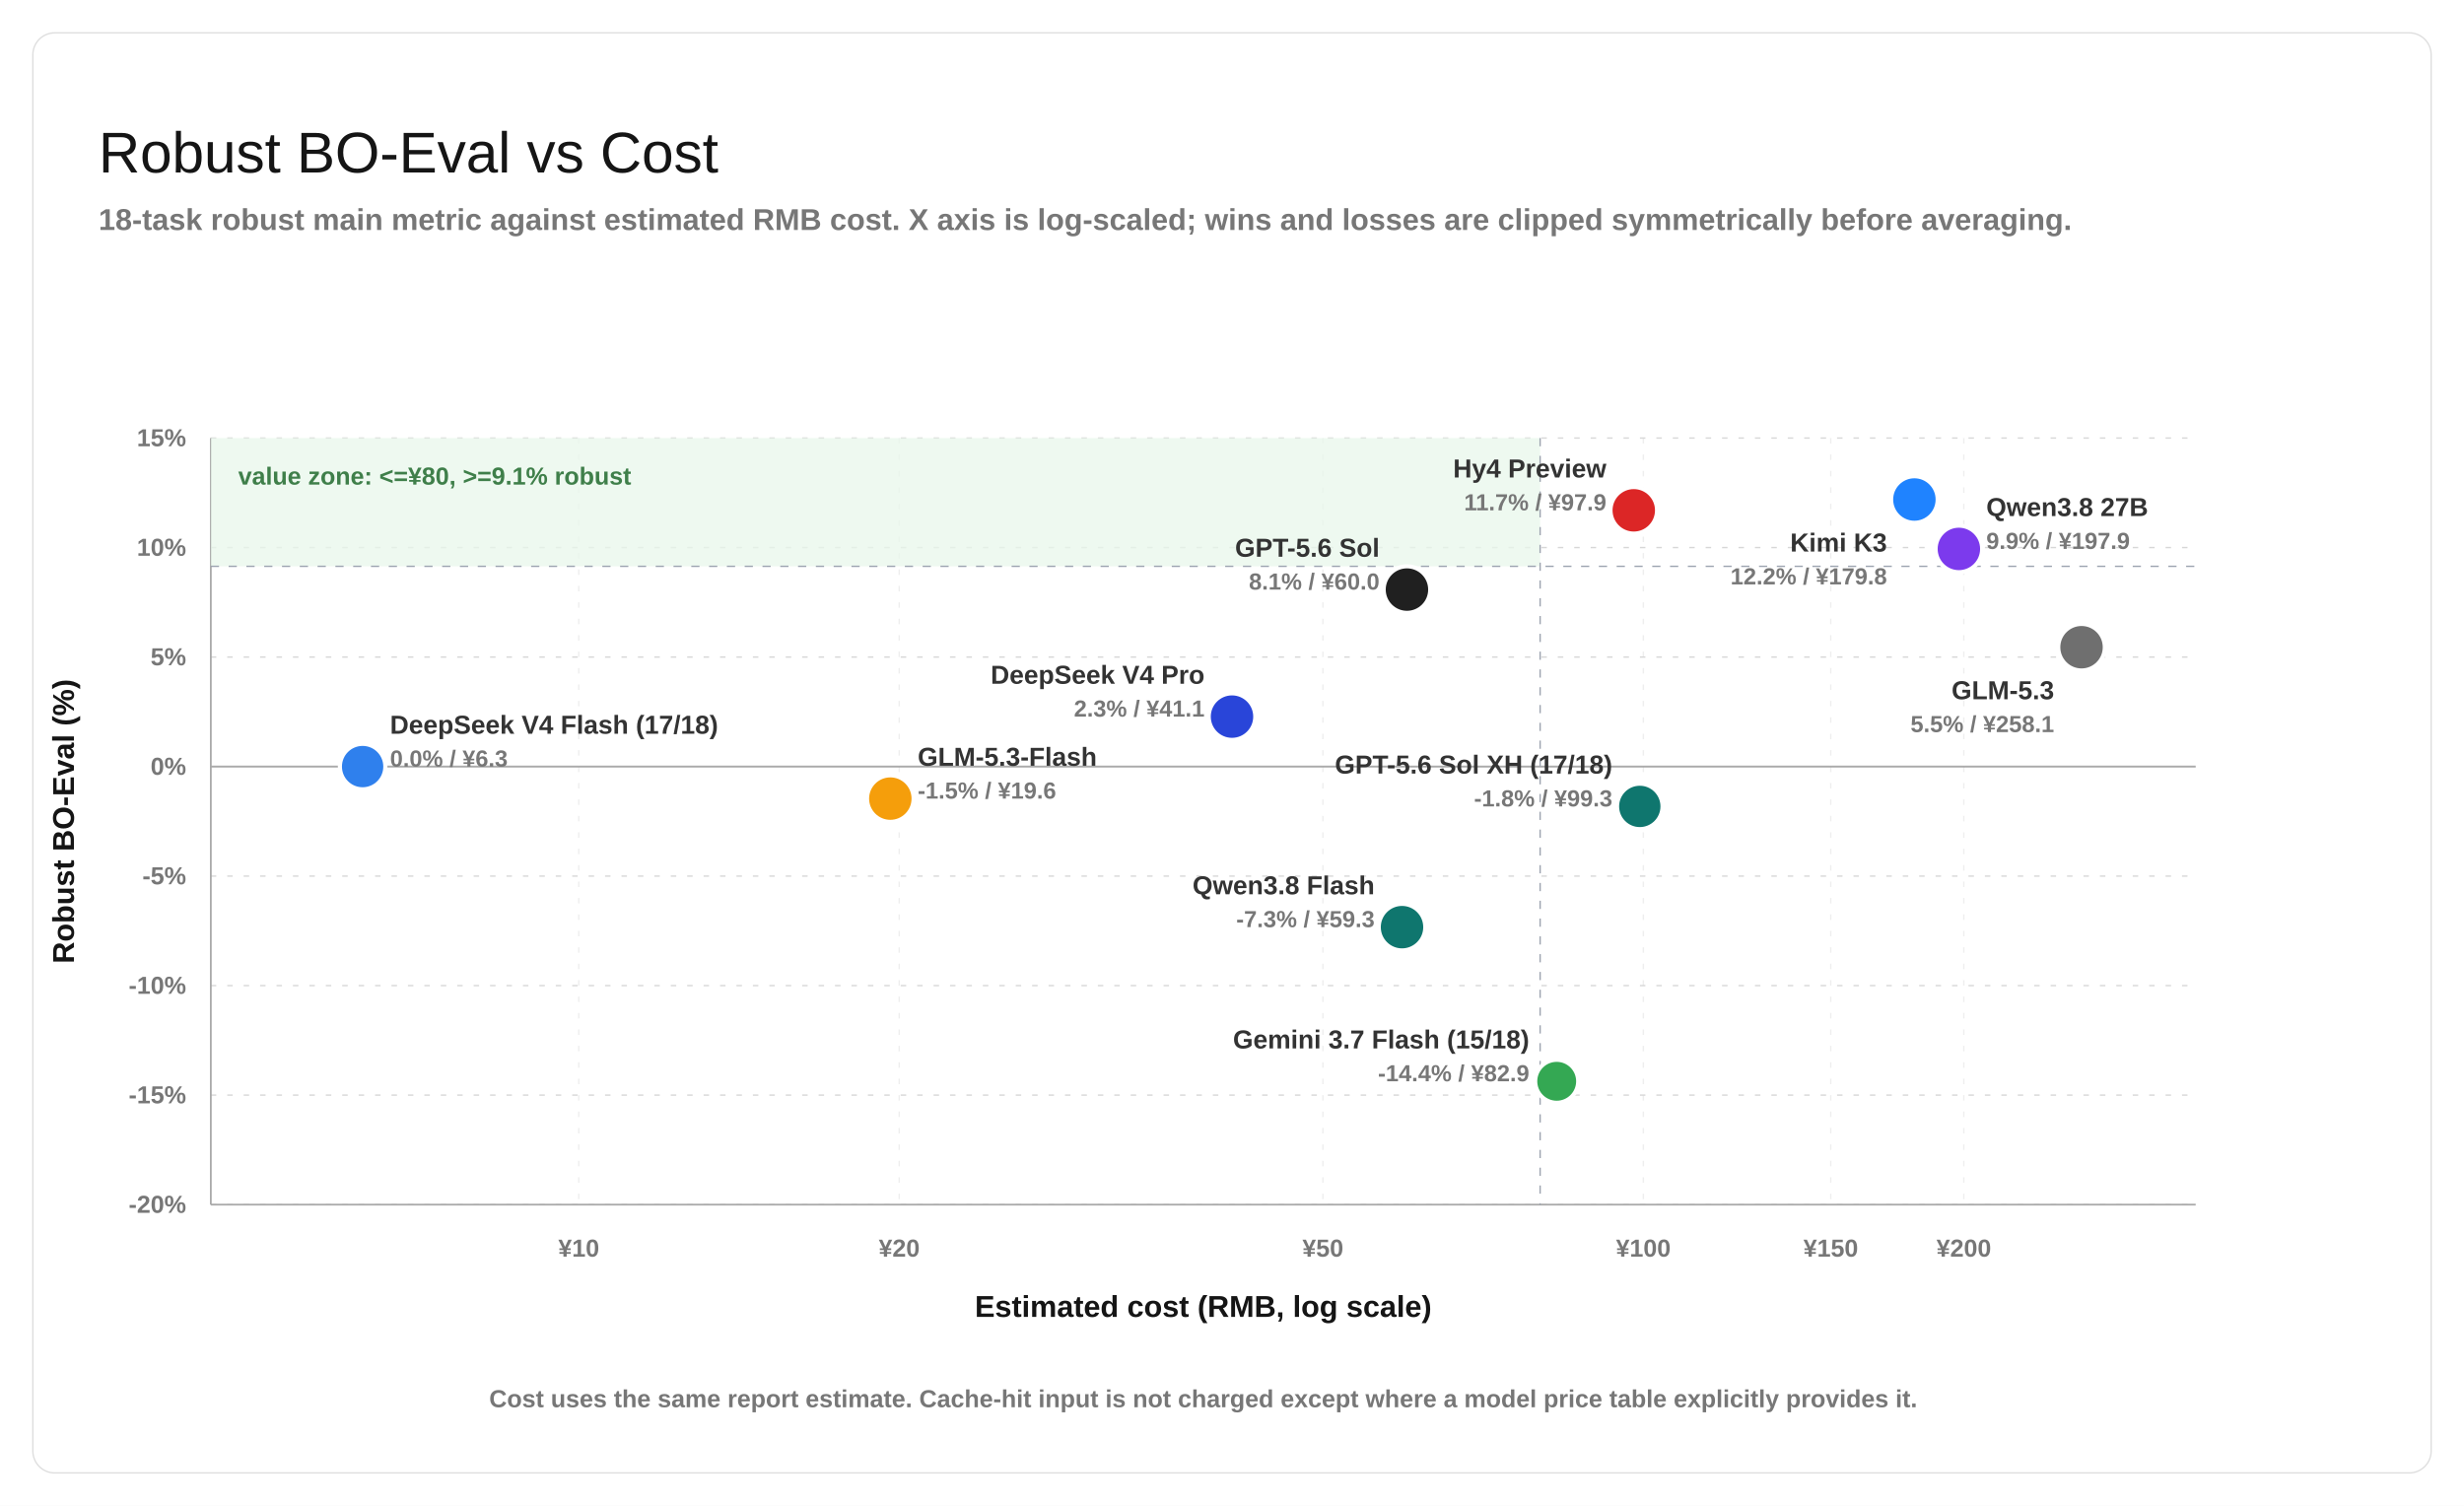
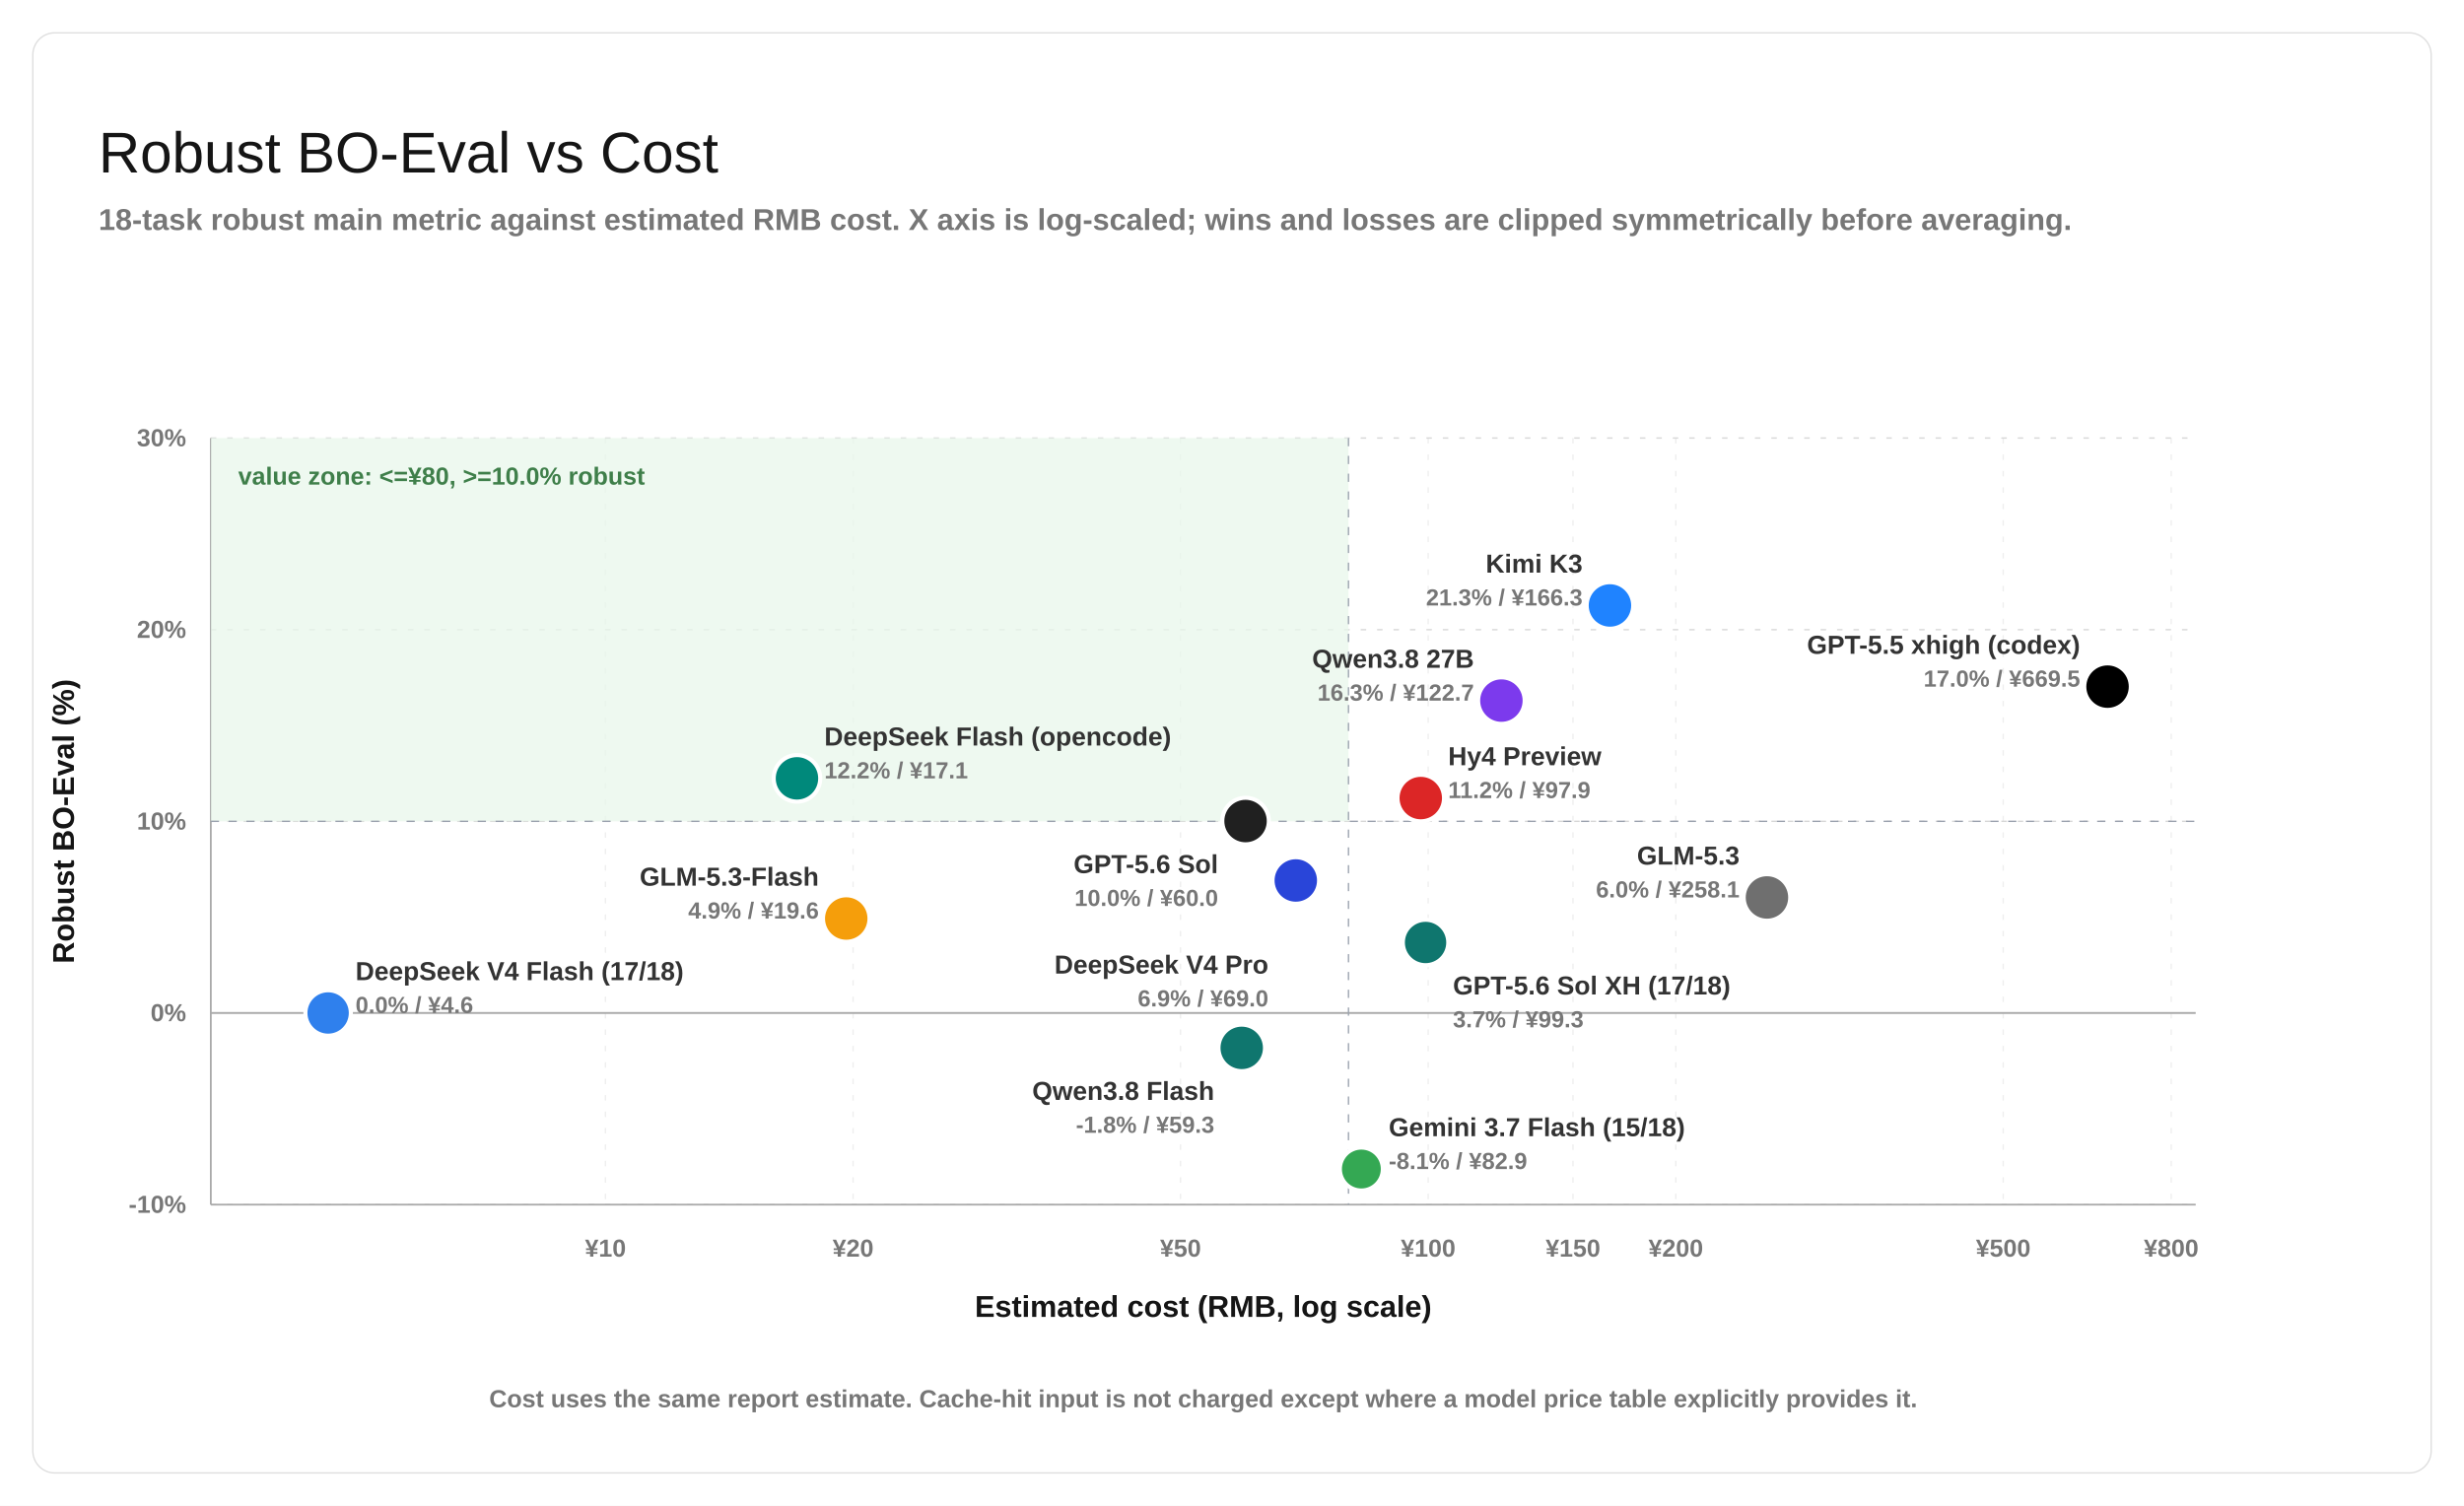
<svg xmlns="http://www.w3.org/2000/svg" width="1800" height="1100" viewBox="0 0 1800 1100" role="img">
  <style>
      .title { font-family: Georgia, Times, serif; font-size: 42px; font-weight: 500; fill: #050505; }
      .subtitle { font-family: Arial, Helvetica, sans-serif; font-size: 22px; fill: #777777; font-weight: 650; }
      .axis { font-family: Arial, Helvetica, sans-serif; font-size: 18px; fill: #777777; font-weight: 650; }
      .axis-title { font-family: Arial, Helvetica, sans-serif; font-size: 22px; fill: #111111; font-weight: 720; }
      .label { font-family: Arial, Helvetica, sans-serif; font-size: 19px; fill: #151515; font-weight: 700; }
      .small { font-family: Arial, Helvetica, sans-serif; font-size: 18px; fill: #777777; font-weight: 650; }
    </style>
  <rect width="1800" height="1100" fill="#ffffff" />
  <rect x="24.0" y="24.0" width="1752.0" height="1052.0" fill="#ffffff" rx="16.0" stroke="#dedede" />
  <text x="72.0" y="126.0" text-anchor="start" font-family="Arial, Helvetica, sans-serif" font-size="42" font-weight="500" fill="#151515">Robust BO-Eval vs Cost</text>
  <text x="72.0" y="168.0" text-anchor="start" font-family="Arial, Helvetica, sans-serif" font-size="22" font-weight="650" fill="#777777">18-task robust main metric against estimated RMB cost. X axis is log-scaled; wins and losses are clipped symmetrically before averaging.</text>
-   <line x1="422.8" y1="320.0" x2="422.8" y2="880.0" stroke="#eeeeee" stroke-width="1.0" stroke-dasharray="4 8" />
-   <text x="422.8" y="918.0" text-anchor="middle" font-family="Arial, Helvetica, sans-serif" font-size="18" font-weight="600" fill="#777777">¥10</text>
-   <line x1="656.9" y1="320.0" x2="656.9" y2="880.0" stroke="#eeeeee" stroke-width="1.0" stroke-dasharray="4 8" />
-   <text x="656.9" y="918.0" text-anchor="middle" font-family="Arial, Helvetica, sans-serif" font-size="18" font-weight="600" fill="#777777">¥20</text>
-   <line x1="966.4" y1="320.0" x2="966.4" y2="880.0" stroke="#eeeeee" stroke-width="1.0" stroke-dasharray="4 8" />
-   <text x="966.4" y="918.0" text-anchor="middle" font-family="Arial, Helvetica, sans-serif" font-size="18" font-weight="600" fill="#777777">¥50</text>
-   <line x1="1200.5" y1="320.0" x2="1200.5" y2="880.0" stroke="#eeeeee" stroke-width="1.0" stroke-dasharray="4 8" />
-   <text x="1200.5" y="918.0" text-anchor="middle" font-family="Arial, Helvetica, sans-serif" font-size="18" font-weight="600" fill="#777777">¥100</text>
-   <line x1="1337.4" y1="320.0" x2="1337.4" y2="880.0" stroke="#eeeeee" stroke-width="1.0" stroke-dasharray="4 8" />
-   <text x="1337.4" y="918.0" text-anchor="middle" font-family="Arial, Helvetica, sans-serif" font-size="18" font-weight="600" fill="#777777">¥150</text>
-   <line x1="1434.6" y1="320.0" x2="1434.6" y2="880.0" stroke="#eeeeee" stroke-width="1.0" stroke-dasharray="4 8" />
-   <text x="1434.6" y="918.0" text-anchor="middle" font-family="Arial, Helvetica, sans-serif" font-size="18" font-weight="600" fill="#777777">¥200</text>
+   <line x1="442.3" y1="320.0" x2="442.3" y2="880.0" stroke="#eeeeee" stroke-width="1.0" stroke-dasharray="4 8" />
+   <text x="442.3" y="918.0" text-anchor="middle" font-family="Arial, Helvetica, sans-serif" font-size="18" font-weight="600" fill="#777777">¥10</text>
+   <line x1="623.2" y1="320.0" x2="623.2" y2="880.0" stroke="#eeeeee" stroke-width="1.0" stroke-dasharray="4 8" />
+   <text x="623.2" y="918.0" text-anchor="middle" font-family="Arial, Helvetica, sans-serif" font-size="18" font-weight="600" fill="#777777">¥20</text>
+   <line x1="862.4" y1="320.0" x2="862.4" y2="880.0" stroke="#eeeeee" stroke-width="1.0" stroke-dasharray="4 8" />
+   <text x="862.4" y="918.0" text-anchor="middle" font-family="Arial, Helvetica, sans-serif" font-size="18" font-weight="600" fill="#777777">¥50</text>
+   <line x1="1043.3" y1="320.0" x2="1043.3" y2="880.0" stroke="#eeeeee" stroke-width="1.0" stroke-dasharray="4 8" />
+   <text x="1043.3" y="918.0" text-anchor="middle" font-family="Arial, Helvetica, sans-serif" font-size="18" font-weight="600" fill="#777777">¥100</text>
+   <line x1="1149.1" y1="320.0" x2="1149.1" y2="880.0" stroke="#eeeeee" stroke-width="1.0" stroke-dasharray="4 8" />
+   <text x="1149.1" y="918.0" text-anchor="middle" font-family="Arial, Helvetica, sans-serif" font-size="18" font-weight="600" fill="#777777">¥150</text>
+   <line x1="1224.2" y1="320.0" x2="1224.2" y2="880.0" stroke="#eeeeee" stroke-width="1.0" stroke-dasharray="4 8" />
+   <text x="1224.2" y="918.0" text-anchor="middle" font-family="Arial, Helvetica, sans-serif" font-size="18" font-weight="600" fill="#777777">¥200</text>
+   <line x1="1463.4" y1="320.0" x2="1463.4" y2="880.0" stroke="#eeeeee" stroke-width="1.0" stroke-dasharray="4 8" />
+   <text x="1463.4" y="918.0" text-anchor="middle" font-family="Arial, Helvetica, sans-serif" font-size="18" font-weight="600" fill="#777777">¥500</text>
+   <line x1="1586.1" y1="320.0" x2="1586.1" y2="880.0" stroke="#eeeeee" stroke-width="1.0" stroke-dasharray="4 8" />
+   <text x="1586.1" y="918.0" text-anchor="middle" font-family="Arial, Helvetica, sans-serif" font-size="18" font-weight="600" fill="#777777">¥800</text>
  <line x1="154.0" y1="880.0" x2="1604.0" y2="880.0" stroke="#d7d7d7" stroke-width="1.0" stroke-dasharray="4 8" />
-   <text x="136.0" y="886.0" text-anchor="end" font-family="Arial, Helvetica, sans-serif" font-size="18" font-weight="600" fill="#777777">-20%</text>
-   <line x1="154.0" y1="800.0" x2="1604.0" y2="800.0" stroke="#d7d7d7" stroke-width="1.0" stroke-dasharray="4 8" />
-   <text x="136.0" y="806.0" text-anchor="end" font-family="Arial, Helvetica, sans-serif" font-size="18" font-weight="600" fill="#777777">-15%</text>
-   <line x1="154.0" y1="720.0" x2="1604.0" y2="720.0" stroke="#d7d7d7" stroke-width="1.0" stroke-dasharray="4 8" />
-   <text x="136.0" y="726.0" text-anchor="end" font-family="Arial, Helvetica, sans-serif" font-size="18" font-weight="600" fill="#777777">-10%</text>
-   <line x1="154.0" y1="640.0" x2="1604.0" y2="640.0" stroke="#d7d7d7" stroke-width="1.0" stroke-dasharray="4 8" />
-   <text x="136.0" y="646.0" text-anchor="end" font-family="Arial, Helvetica, sans-serif" font-size="18" font-weight="600" fill="#777777">-5%</text>
-   <line x1="154.0" y1="560.0" x2="1604.0" y2="560.0" stroke="#aaaaaa" stroke-width="1.4" />
-   <text x="136.0" y="566.0" text-anchor="end" font-family="Arial, Helvetica, sans-serif" font-size="18" font-weight="600" fill="#777777">0%</text>
-   <line x1="154.0" y1="480.0" x2="1604.0" y2="480.0" stroke="#d7d7d7" stroke-width="1.0" stroke-dasharray="4 8" />
-   <text x="136.0" y="486.0" text-anchor="end" font-family="Arial, Helvetica, sans-serif" font-size="18" font-weight="600" fill="#777777">5%</text>
-   <line x1="154.0" y1="400.0" x2="1604.0" y2="400.0" stroke="#d7d7d7" stroke-width="1.0" stroke-dasharray="4 8" />
-   <text x="136.0" y="406.0" text-anchor="end" font-family="Arial, Helvetica, sans-serif" font-size="18" font-weight="600" fill="#777777">10%</text>
+   <text x="136.0" y="886.0" text-anchor="end" font-family="Arial, Helvetica, sans-serif" font-size="18" font-weight="600" fill="#777777">-10%</text>
+   <line x1="154.0" y1="740.0" x2="1604.0" y2="740.0" stroke="#aaaaaa" stroke-width="1.4" />
+   <text x="136.0" y="746.0" text-anchor="end" font-family="Arial, Helvetica, sans-serif" font-size="18" font-weight="600" fill="#777777">0%</text>
+   <line x1="154.0" y1="600.0" x2="1604.0" y2="600.0" stroke="#d7d7d7" stroke-width="1.0" stroke-dasharray="4 8" />
+   <text x="136.0" y="606.0" text-anchor="end" font-family="Arial, Helvetica, sans-serif" font-size="18" font-weight="600" fill="#777777">10%</text>
+   <line x1="154.0" y1="460.0" x2="1604.0" y2="460.0" stroke="#d7d7d7" stroke-width="1.0" stroke-dasharray="4 8" />
+   <text x="136.0" y="466.0" text-anchor="end" font-family="Arial, Helvetica, sans-serif" font-size="18" font-weight="600" fill="#777777">20%</text>
  <line x1="154.0" y1="320.0" x2="1604.0" y2="320.0" stroke="#d7d7d7" stroke-width="1.0" stroke-dasharray="4 8" />
-   <text x="136.0" y="326.0" text-anchor="end" font-family="Arial, Helvetica, sans-serif" font-size="18" font-weight="600" fill="#777777">15%</text>
+   <text x="136.0" y="326.0" text-anchor="end" font-family="Arial, Helvetica, sans-serif" font-size="18" font-weight="600" fill="#777777">30%</text>
  <line x1="154.0" y1="880.0" x2="1604.0" y2="880.0" stroke="#aaaaaa" stroke-width="1.3" />
  <line x1="154.0" y1="320.0" x2="154.0" y2="880.0" stroke="#aaaaaa" stroke-width="1.3" />
  <text x="879.0" y="962.0" text-anchor="middle" font-family="Arial, Helvetica, sans-serif" font-size="22" font-weight="720" fill="#151515">Estimated cost (RMB, log scale)</text>
  <text x="54.0" y="600.0" text-anchor="middle" font-family="Arial, Helvetica, sans-serif" font-size="22" font-weight="720" fill="#151515" transform="rotate(-90 54.0 600.0)">Robust BO-Eval (%)</text>
-   <rect x="154.0" y="320.0" width="971.1" height="93.7" fill="#e8f7eb" opacity="0.750" />
-   <text x="174.0" y="354.0" text-anchor="start" font-family="Arial, Helvetica, sans-serif" font-size="18" font-weight="600" fill="#3f7f4a">value zone: &lt;=¥80, &gt;=9.1% robust</text>
-   <line x1="1125.1" y1="320.0" x2="1125.1" y2="880.0" stroke="#9ca3af" stroke-width="1.0" stroke-dasharray="6 7" />
-   <line x1="154.0" y1="413.7" x2="1604.0" y2="413.7" stroke="#9ca3af" stroke-width="1.0" stroke-dasharray="6 7" />
-   <circle cx="264.9" cy="560.0" r="16.6" fill="#2f80ed" stroke="#ffffff" stroke-width="3" />
-   <text x="284.9" y="536.0" text-anchor="start" font-family="Arial, Helvetica, sans-serif" font-size="19" font-weight="700" fill="#333333">DeepSeek V4 Flash (17/18)</text>
-   <text x="284.9" y="560.0" text-anchor="start" font-family="Arial, Helvetica, sans-serif" font-size="17" font-weight="650" fill="#777777">0.0% / ¥6.3</text>
-   <circle cx="900.0" cy="523.5" r="17.0" fill="#2945d9" stroke="#ffffff" stroke-width="3" />
-   <text x="880.0" y="499.5" text-anchor="end" font-family="Arial, Helvetica, sans-serif" font-size="19" font-weight="700" fill="#333333">DeepSeek V4 Pro</text>
-   <text x="880.0" y="523.5" text-anchor="end" font-family="Arial, Helvetica, sans-serif" font-size="17" font-weight="650" fill="#777777">2.3% / ¥41.1</text>
-   <circle cx="1520.6" cy="472.8" r="17.0" fill="#6f6f6f" stroke="#ffffff" stroke-width="3" />
-   <text x="1500.6" y="510.8" text-anchor="end" font-family="Arial, Helvetica, sans-serif" font-size="19" font-weight="700" fill="#333333">GLM-5.3</text>
-   <text x="1500.6" y="534.8" text-anchor="end" font-family="Arial, Helvetica, sans-serif" font-size="17" font-weight="650" fill="#777777">5.5% / ¥258.1</text>
-   <circle cx="1027.8" cy="430.7" r="17.0" fill="#202020" stroke="#ffffff" stroke-width="3" />
-   <text x="1007.8" y="406.7" text-anchor="end" font-family="Arial, Helvetica, sans-serif" font-size="19" font-weight="700" fill="#333333">GPT-5.6 Sol</text>
-   <text x="1007.8" y="430.7" text-anchor="end" font-family="Arial, Helvetica, sans-serif" font-size="17" font-weight="650" fill="#777777">8.1% / ¥60.0</text>
-   <circle cx="1197.9" cy="589.1" r="16.6" fill="#0f766e" stroke="#ffffff" stroke-width="3" />
-   <text x="1177.9" y="565.1" text-anchor="end" font-family="Arial, Helvetica, sans-serif" font-size="19" font-weight="700" fill="#333333">GPT-5.6 Sol XH (17/18)</text>
-   <text x="1177.9" y="589.1" text-anchor="end" font-family="Arial, Helvetica, sans-serif" font-size="17" font-weight="650" fill="#777777">-1.8% / ¥99.3</text>
-   <circle cx="1398.5" cy="364.9" r="17.0" fill="#1f83ff" stroke="#ffffff" stroke-width="3" />
-   <text x="1378.5" y="402.9" text-anchor="end" font-family="Arial, Helvetica, sans-serif" font-size="19" font-weight="700" fill="#333333">Kimi K3</text>
-   <text x="1378.5" y="426.9" text-anchor="end" font-family="Arial, Helvetica, sans-serif" font-size="17" font-weight="650" fill="#777777">12.2% / ¥179.8</text>
-   <circle cx="1137.2" cy="789.9" r="15.7" fill="#34a853" stroke="#ffffff" stroke-width="3" />
-   <text x="1117.2" y="765.9" text-anchor="end" font-family="Arial, Helvetica, sans-serif" font-size="19" font-weight="700" fill="#333333">Gemini 3.7 Flash (15/18)</text>
-   <text x="1117.2" y="789.9" text-anchor="end" font-family="Arial, Helvetica, sans-serif" font-size="17" font-weight="650" fill="#777777">-14.4% / ¥82.9</text>
-   <circle cx="1431.0" cy="401.0" r="17.0" fill="#7c3aed" stroke="#ffffff" stroke-width="3" />
-   <text x="1451.0" y="377.0" text-anchor="start" font-family="Arial, Helvetica, sans-serif" font-size="19" font-weight="700" fill="#333333">Qwen3.8 27B</text>
-   <text x="1451.0" y="401.0" text-anchor="start" font-family="Arial, Helvetica, sans-serif" font-size="17" font-weight="650" fill="#777777">9.9% / ¥197.9</text>
-   <circle cx="650.4" cy="583.4" r="17.0" fill="#f59e0b" stroke="#ffffff" stroke-width="3" />
-   <text x="670.4" y="559.4" text-anchor="start" font-family="Arial, Helvetica, sans-serif" font-size="19" font-weight="700" fill="#333333">GLM-5.3-Flash</text>
-   <text x="670.4" y="583.4" text-anchor="start" font-family="Arial, Helvetica, sans-serif" font-size="17" font-weight="650" fill="#777777">-1.5% / ¥19.6</text>
-   <circle cx="1024.2" cy="677.3" r="17.0" fill="#0f766e" stroke="#ffffff" stroke-width="3" />
-   <text x="1004.2" y="653.3" text-anchor="end" font-family="Arial, Helvetica, sans-serif" font-size="19" font-weight="700" fill="#333333">Qwen3.8 Flash</text>
-   <text x="1004.2" y="677.3" text-anchor="end" font-family="Arial, Helvetica, sans-serif" font-size="17" font-weight="650" fill="#777777">-7.3% / ¥59.3</text>
-   <circle cx="1193.5" cy="372.8" r="17.0" fill="#dc2626" stroke="#ffffff" stroke-width="3" />
-   <text x="1173.5" y="348.8" text-anchor="end" font-family="Arial, Helvetica, sans-serif" font-size="19" font-weight="700" fill="#333333">Hy4 Preview</text>
-   <text x="1173.5" y="372.8" text-anchor="end" font-family="Arial, Helvetica, sans-serif" font-size="17" font-weight="650" fill="#777777">11.7% / ¥97.9</text>
+   <rect x="154.0" y="320.0" width="831.1" height="280.0" fill="#e8f7eb" opacity="0.750" />
+   <text x="174.0" y="354.0" text-anchor="start" font-family="Arial, Helvetica, sans-serif" font-size="18" font-weight="600" fill="#3f7f4a">value zone: &lt;=¥80, &gt;=10.0% robust</text>
+   <line x1="985.1" y1="320.0" x2="985.1" y2="880.0" stroke="#9ca3af" stroke-width="1.0" stroke-dasharray="6 7" />
+   <line x1="154.0" y1="600.0" x2="1604.0" y2="600.0" stroke="#9ca3af" stroke-width="1.0" stroke-dasharray="6 7" />
+   <circle cx="239.7" cy="740.0" r="16.6" fill="#2f80ed" stroke="#ffffff" stroke-width="3" />
+   <text x="259.7" y="716.0" text-anchor="start" font-family="Arial, Helvetica, sans-serif" font-size="19" font-weight="700" fill="#333333">DeepSeek V4 Flash (17/18)</text>
+   <text x="259.7" y="740.0" text-anchor="start" font-family="Arial, Helvetica, sans-serif" font-size="17" font-weight="650" fill="#777777">0.0% / ¥4.6</text>
+   <circle cx="582.2" cy="568.6" r="17.0" fill="#00897b" stroke="#ffffff" stroke-width="3" />
+   <text x="602.2" y="544.6" text-anchor="start" font-family="Arial, Helvetica, sans-serif" font-size="19" font-weight="700" fill="#333333">DeepSeek Flash (opencode)</text>
+   <text x="602.2" y="568.6" text-anchor="start" font-family="Arial, Helvetica, sans-serif" font-size="17" font-weight="650" fill="#777777">12.2% / ¥17.1</text>
+   <circle cx="1539.6" cy="501.6" r="17.0" fill="#000000" stroke="#ffffff" stroke-width="3" />
+   <text x="1519.6" y="477.6" text-anchor="end" font-family="Arial, Helvetica, sans-serif" font-size="19" font-weight="700" fill="#333333">GPT-5.5 xhigh (codex)</text>
+   <text x="1519.6" y="501.6" text-anchor="end" font-family="Arial, Helvetica, sans-serif" font-size="17" font-weight="650" fill="#777777">17.0% / ¥669.5</text>
+   <circle cx="946.6" cy="643.2" r="17.0" fill="#2945d9" stroke="#ffffff" stroke-width="3" />
+   <text x="926.6" y="711.2" text-anchor="end" font-family="Arial, Helvetica, sans-serif" font-size="19" font-weight="700" fill="#333333">DeepSeek V4 Pro</text>
+   <text x="926.6" y="735.2" text-anchor="end" font-family="Arial, Helvetica, sans-serif" font-size="17" font-weight="650" fill="#777777">6.9% / ¥69.0</text>
+   <circle cx="1290.8" cy="655.6" r="17.0" fill="#6f6f6f" stroke="#ffffff" stroke-width="3" />
+   <text x="1270.8" y="631.6" text-anchor="end" font-family="Arial, Helvetica, sans-serif" font-size="19" font-weight="700" fill="#333333">GLM-5.3</text>
+   <text x="1270.8" y="655.6" text-anchor="end" font-family="Arial, Helvetica, sans-serif" font-size="17" font-weight="650" fill="#777777">6.0% / ¥258.1</text>
+   <circle cx="909.9" cy="599.8" r="17.0" fill="#202020" stroke="#ffffff" stroke-width="3" />
+   <text x="889.9" y="637.8" text-anchor="end" font-family="Arial, Helvetica, sans-serif" font-size="19" font-weight="700" fill="#333333">GPT-5.6 Sol</text>
+   <text x="889.9" y="661.8" text-anchor="end" font-family="Arial, Helvetica, sans-serif" font-size="17" font-weight="650" fill="#777777">10.0% / ¥60.0</text>
+   <circle cx="1041.4" cy="688.5" r="16.6" fill="#0f766e" stroke="#ffffff" stroke-width="3" />
+   <text x="1061.4" y="726.5" text-anchor="start" font-family="Arial, Helvetica, sans-serif" font-size="19" font-weight="700" fill="#333333">GPT-5.6 Sol XH (17/18)</text>
+   <text x="1061.4" y="750.5" text-anchor="start" font-family="Arial, Helvetica, sans-serif" font-size="17" font-weight="650" fill="#777777">3.7% / ¥99.3</text>
+   <circle cx="1176.1" cy="442.3" r="17.0" fill="#1f83ff" stroke="#ffffff" stroke-width="3" />
+   <text x="1156.1" y="418.3" text-anchor="end" font-family="Arial, Helvetica, sans-serif" font-size="19" font-weight="700" fill="#333333">Kimi K3</text>
+   <text x="1156.1" y="442.3" text-anchor="end" font-family="Arial, Helvetica, sans-serif" font-size="17" font-weight="650" fill="#777777">21.3% / ¥166.3</text>
+   <circle cx="994.5" cy="854.0" r="15.7" fill="#34a853" stroke="#ffffff" stroke-width="3" />
+   <text x="1014.5" y="830.0" text-anchor="start" font-family="Arial, Helvetica, sans-serif" font-size="19" font-weight="700" fill="#333333">Gemini 3.7 Flash (15/18)</text>
+   <text x="1014.5" y="854.0" text-anchor="start" font-family="Arial, Helvetica, sans-serif" font-size="17" font-weight="650" fill="#777777">-8.1% / ¥82.9</text>
+   <circle cx="1096.8" cy="511.8" r="17.0" fill="#7c3aed" stroke="#ffffff" stroke-width="3" />
+   <text x="1076.8" y="487.8" text-anchor="end" font-family="Arial, Helvetica, sans-serif" font-size="19" font-weight="700" fill="#333333">Qwen3.8 27B</text>
+   <text x="1076.8" y="511.8" text-anchor="end" font-family="Arial, Helvetica, sans-serif" font-size="17" font-weight="650" fill="#777777">16.3% / ¥122.7</text>
+   <circle cx="618.2" cy="671.0" r="17.0" fill="#f59e0b" stroke="#ffffff" stroke-width="3" />
+   <text x="598.2" y="647.0" text-anchor="end" font-family="Arial, Helvetica, sans-serif" font-size="19" font-weight="700" fill="#333333">GLM-5.3-Flash</text>
+   <text x="598.2" y="671.0" text-anchor="end" font-family="Arial, Helvetica, sans-serif" font-size="17" font-weight="650" fill="#777777">4.9% / ¥19.6</text>
+   <circle cx="907.1" cy="765.5" r="17.0" fill="#0f766e" stroke="#ffffff" stroke-width="3" />
+   <text x="887.1" y="803.5" text-anchor="end" font-family="Arial, Helvetica, sans-serif" font-size="19" font-weight="700" fill="#333333">Qwen3.8 Flash</text>
+   <text x="887.1" y="827.5" text-anchor="end" font-family="Arial, Helvetica, sans-serif" font-size="17" font-weight="650" fill="#777777">-1.8% / ¥59.3</text>
+   <circle cx="1037.9" cy="583.0" r="17.0" fill="#dc2626" stroke="#ffffff" stroke-width="3" />
+   <text x="1057.9" y="559.0" text-anchor="start" font-family="Arial, Helvetica, sans-serif" font-size="19" font-weight="700" fill="#333333">Hy4 Preview</text>
+   <text x="1057.9" y="583.0" text-anchor="start" font-family="Arial, Helvetica, sans-serif" font-size="17" font-weight="650" fill="#777777">11.2% / ¥97.9</text>
  <text x="879.0" y="1028.0" text-anchor="middle" font-family="Arial, Helvetica, sans-serif" font-size="18" font-weight="600" fill="#777777">Cost uses the same report estimate. Cache-hit input is not charged except where a model price table explicitly provides it.</text>
</svg>
